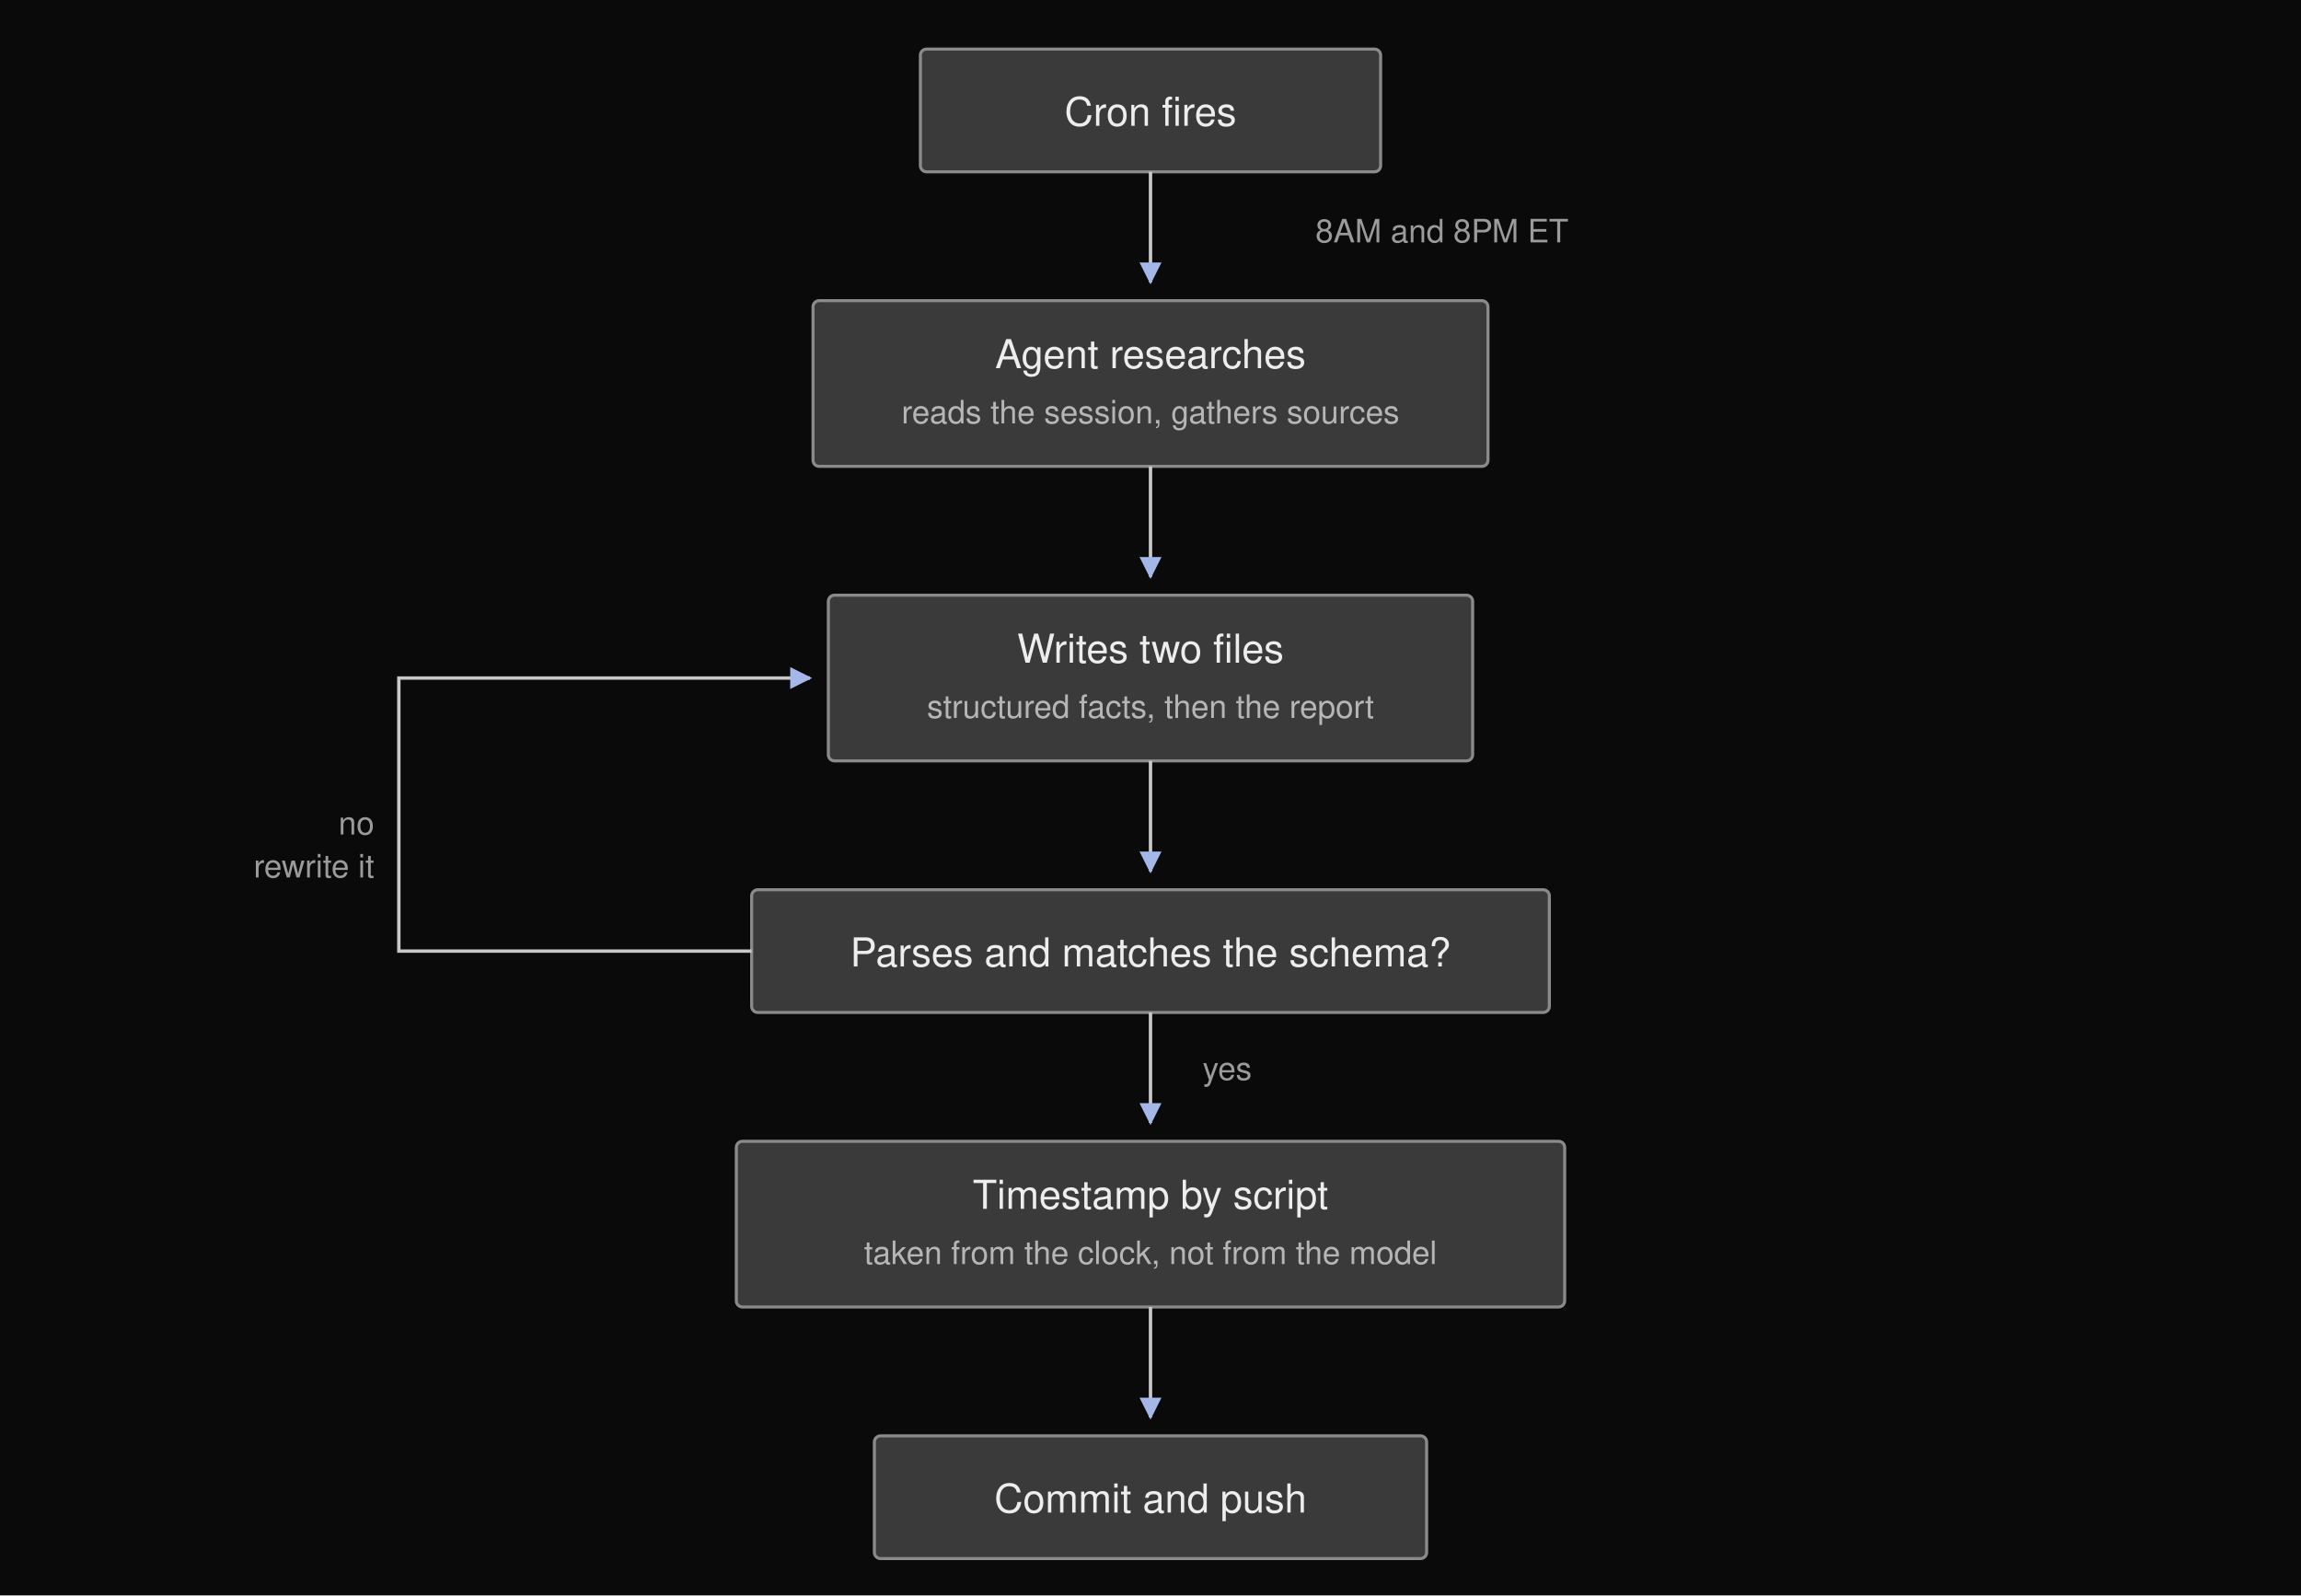
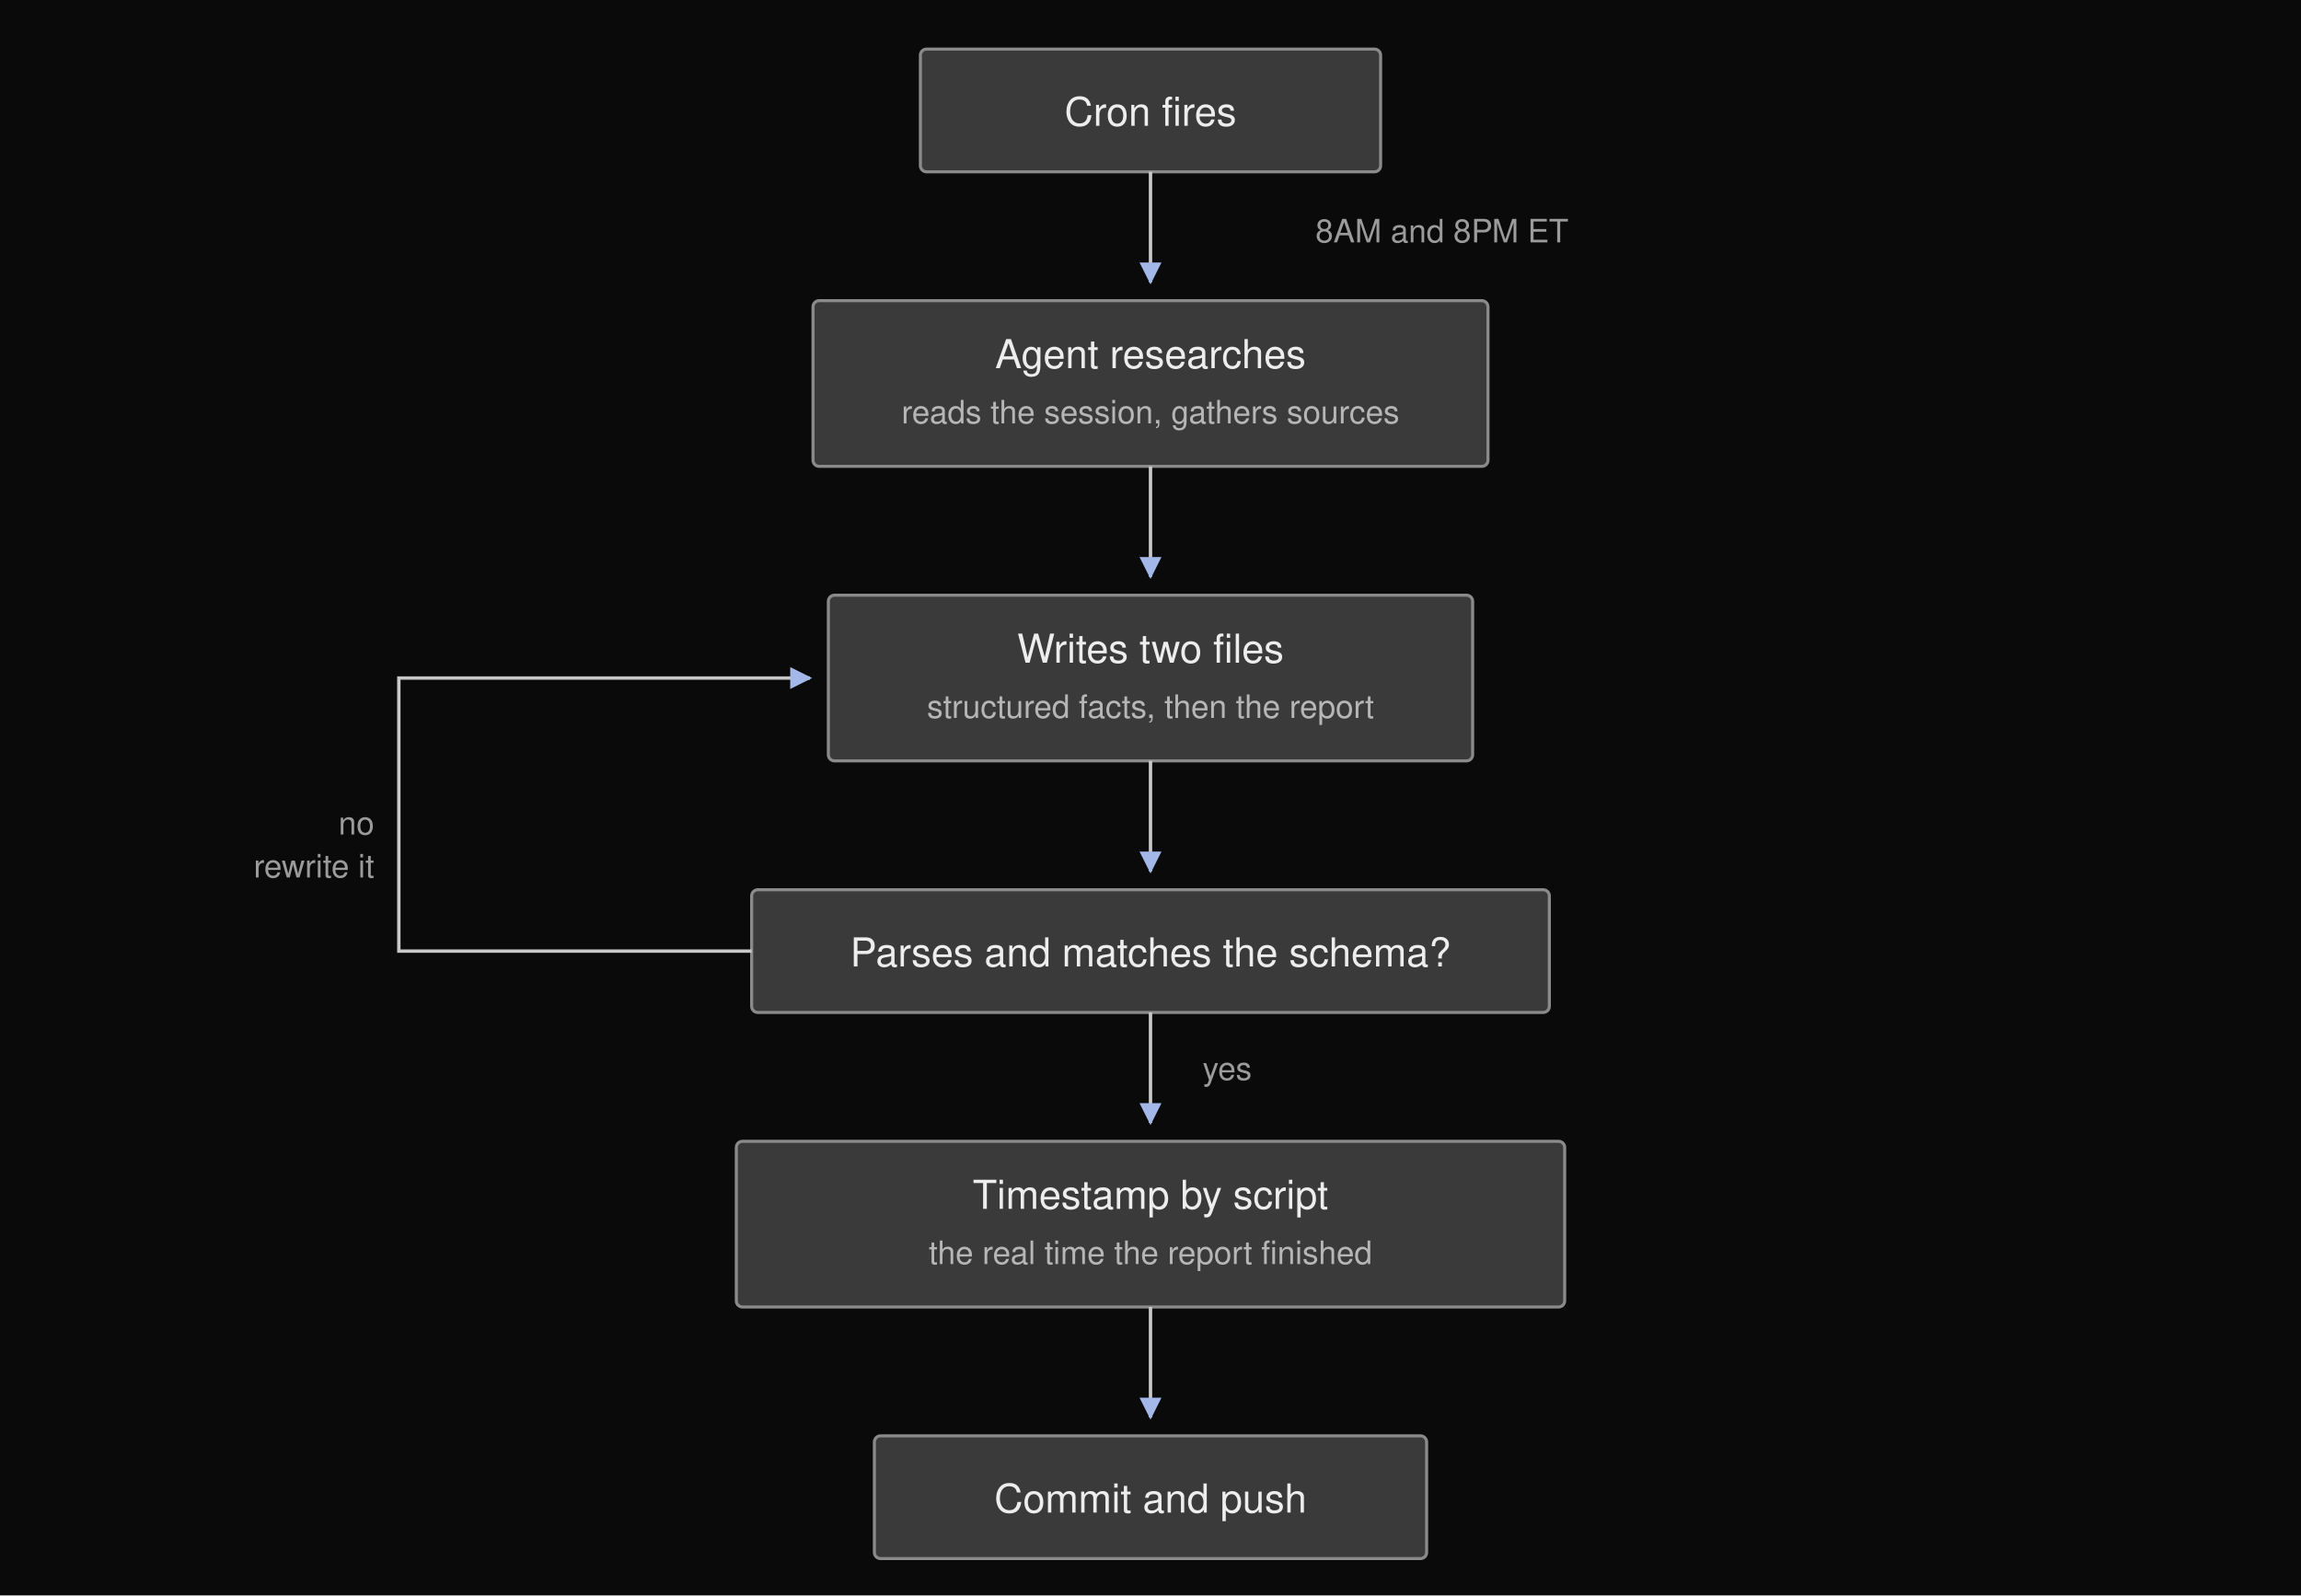
<svg xmlns="http://www.w3.org/2000/svg" width="750" height="520" viewBox="0 0 750 520" font-family="IBM Plex Sans, -apple-system, BlinkMacSystemFont, Segoe UI, Helvetica, Arial, sans-serif" role="img" aria-label="Authoring loop. A cron trigger starts the agent, which researches the session on the web and then writes two files: a structured verdict JSON and a written report. The JSON is parsed and checked against the schema. If it fails, the agent rewrites it. If it passes, a script stamps the generated-at timestamp from the clock, and the files are committed and pushed.">
  <defs>
    <marker id="a2" viewBox="0 0 10 10" refX="9" refY="5" markerWidth="6.5" markerHeight="6.5" orient="auto-start-reverse">
      <path d="M 0 0 L 10 5 L 0 10 z" fill="#a3b8e8" />
    </marker>
  </defs>
  <rect x="0" y="0" width="750" height="520" fill="#0a0a0a" />
  <rect x="300" y="16" width="150" height="40" rx="2" fill="#3a3a3a" stroke="#8a8a8a" stroke-width="1" />
  <text x="375" y="41" fill="#ededed" font-size="13" font-weight="500" text-anchor="middle">Cron fires</text>
  <line x1="375" y1="56" x2="375" y2="92" fill="none" stroke="#c9c9c9" stroke-width="1.1" marker-end="url(#a2)" />
  <text x="470" y="79" fill="#9b9b9b" font-size="10.5" text-anchor="middle">8AM and 8PM ET</text>
  <rect x="265" y="98" width="220" height="54" rx="2" fill="#3a3a3a" stroke="#8a8a8a" stroke-width="1" />
  <text x="375" y="120" fill="#ededed" font-size="13" font-weight="500" text-anchor="middle">Agent researches</text>
  <text x="375" y="138" fill="#b6b6b6" font-size="10.5" text-anchor="middle">reads the session, gathers sources</text>
  <line x1="375" y1="152" x2="375" y2="188" fill="none" stroke="#c9c9c9" stroke-width="1.1" marker-end="url(#a2)" />
  <rect x="270" y="194" width="210" height="54" rx="2" fill="#3a3a3a" stroke="#8a8a8a" stroke-width="1" />
  <text x="375" y="216" fill="#ededed" font-size="13" font-weight="500" text-anchor="middle">Writes two files</text>
  <text x="375" y="234" fill="#b6b6b6" font-size="10.5" text-anchor="middle">structured facts, then the report</text>
  <line x1="375" y1="248" x2="375" y2="284" fill="none" stroke="#c9c9c9" stroke-width="1.1" marker-end="url(#a2)" />
  <rect x="245" y="290" width="260" height="40" rx="2" fill="#3a3a3a" stroke="#8a8a8a" stroke-width="1" />
  <text x="375" y="315" fill="#ededed" font-size="13" font-weight="500" text-anchor="middle">Parses and matches the schema?</text>
  <polyline points="245,310 130,310 130,221 264,221" fill="none" stroke="#c9c9c9" stroke-width="1.1" marker-end="url(#a2)" />
  <text x="122" y="272" fill="#9b9b9b" font-size="10.5" text-anchor="end">no</text>
  <text x="122" y="286" fill="#9b9b9b" font-size="10.5" text-anchor="end">rewrite it</text>
  <line x1="375" y1="330" x2="375" y2="366" fill="none" stroke="#c9c9c9" stroke-width="1.1" marker-end="url(#a2)" />
  <text x="392" y="352" fill="#9b9b9b" font-size="10.5" text-anchor="start">yes</text>
  <rect x="240" y="372" width="270" height="54" rx="2" fill="#3a3a3a" stroke="#8a8a8a" stroke-width="1" />
  <text x="375" y="394" fill="#ededed" font-size="13" font-weight="500" text-anchor="middle">Timestamp by script</text>
-   <text x="375" y="412" fill="#b6b6b6" font-size="10.5" text-anchor="middle">taken from the clock, not from the model</text>
+   <text x="375" y="412" fill="#b6b6b6" font-size="10.5" text-anchor="middle">the real time the report finished</text>
  <line x1="375" y1="426" x2="375" y2="462" fill="none" stroke="#c9c9c9" stroke-width="1.1" marker-end="url(#a2)" />
  <rect x="285" y="468" width="180" height="40" rx="2" fill="#3a3a3a" stroke="#8a8a8a" stroke-width="1" />
  <text x="375" y="493" fill="#ededed" font-size="13" font-weight="500" text-anchor="middle">Commit and push</text>
</svg>
